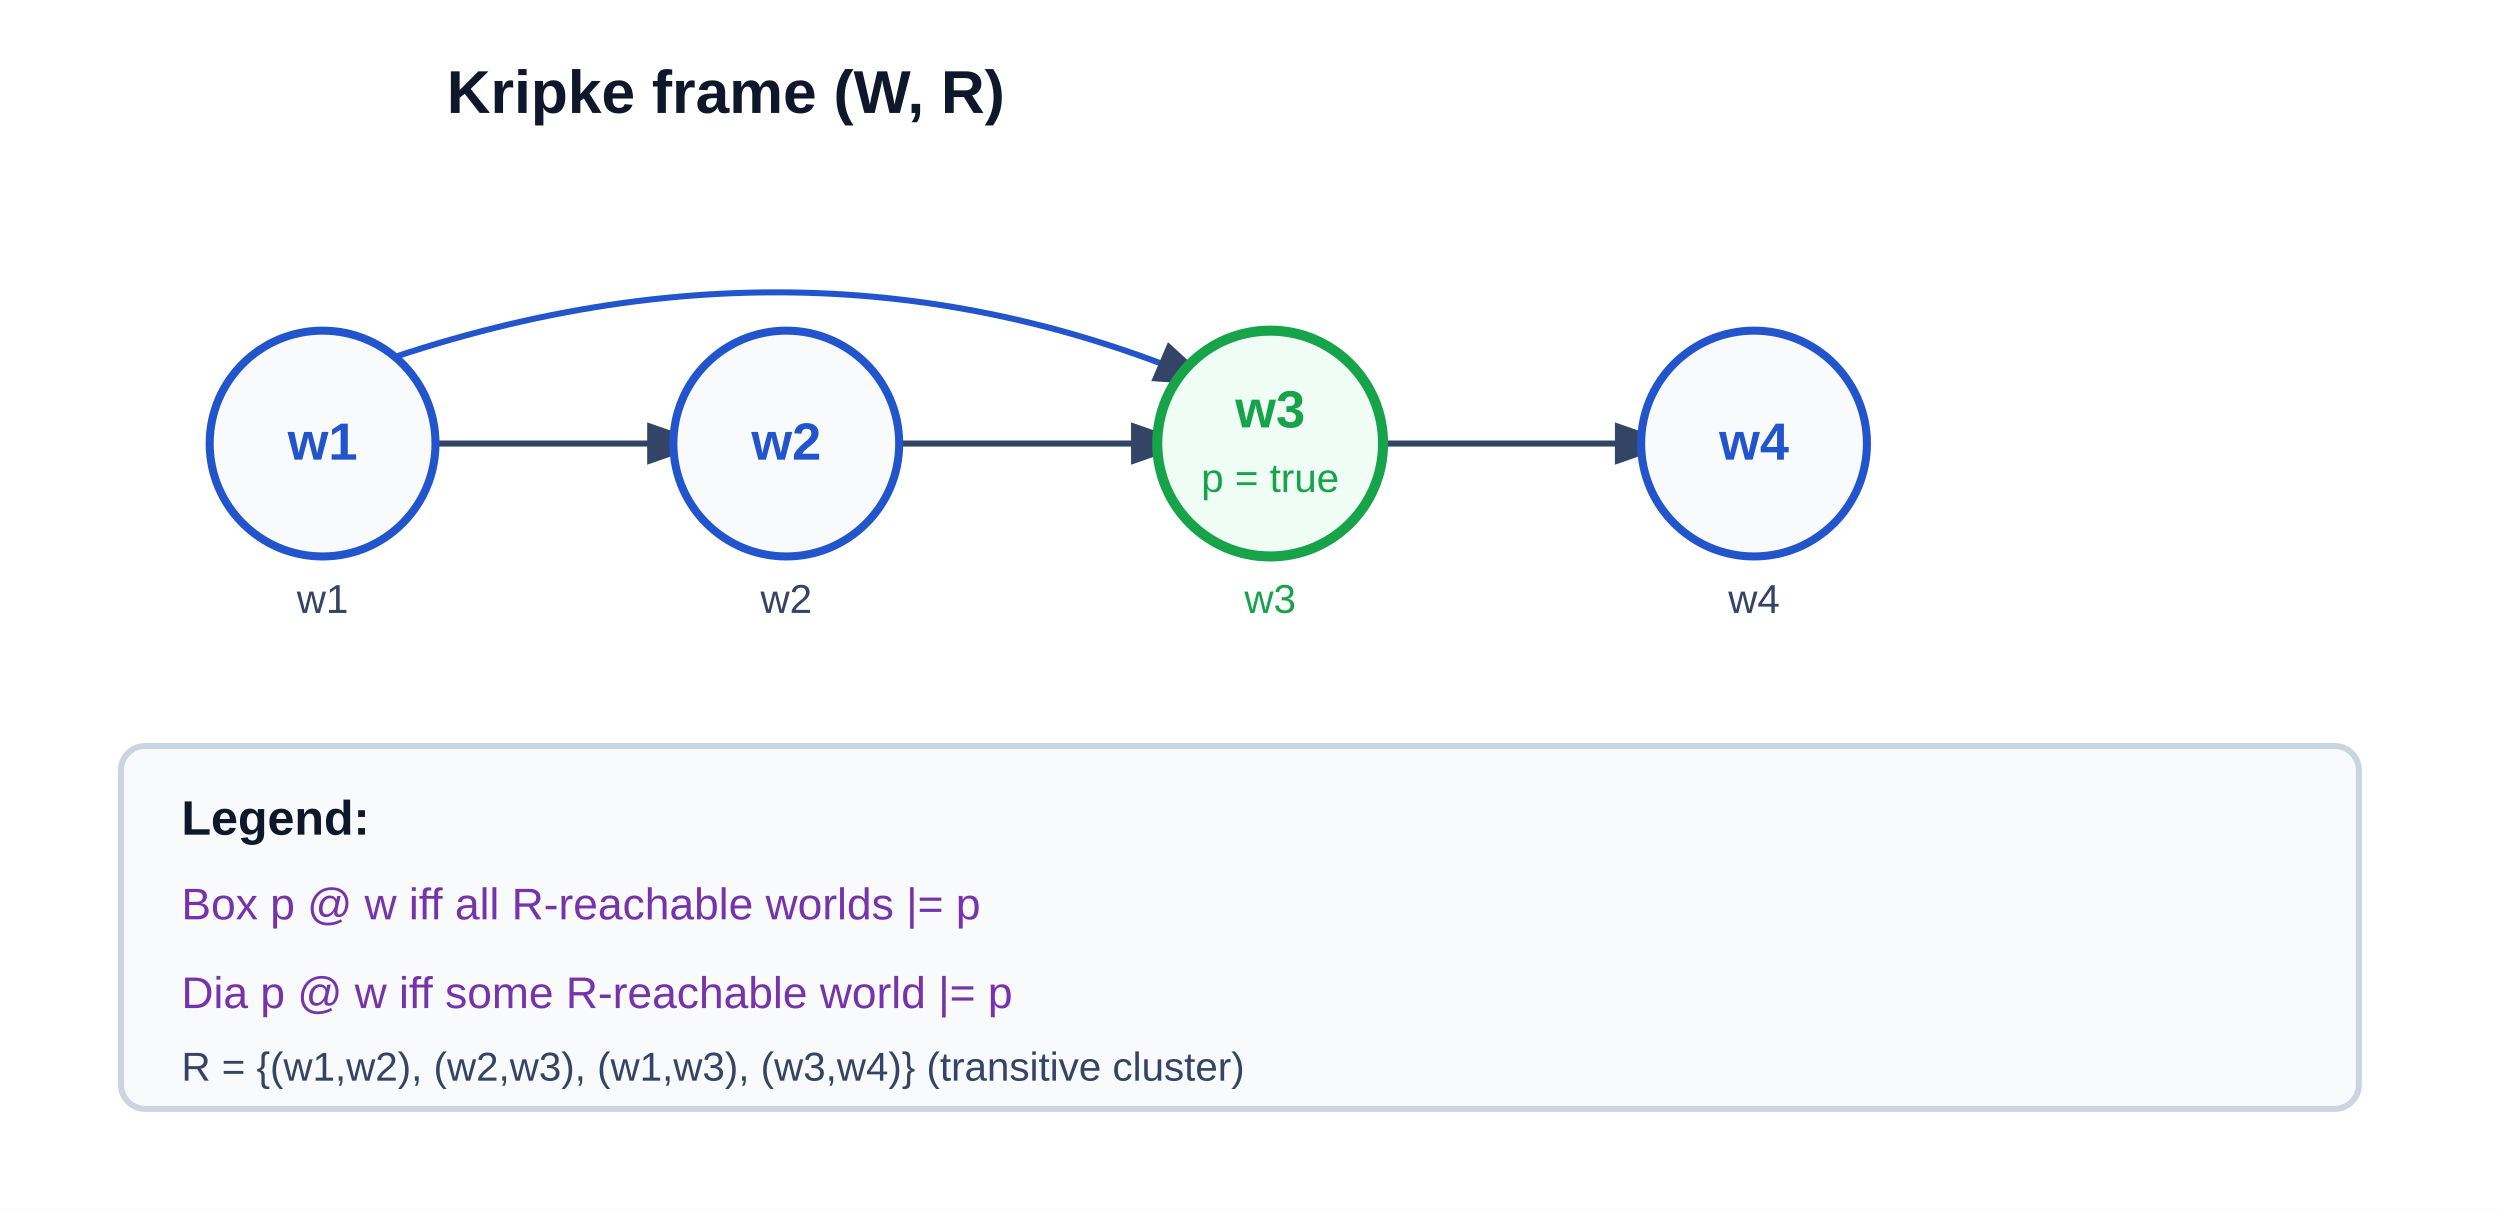
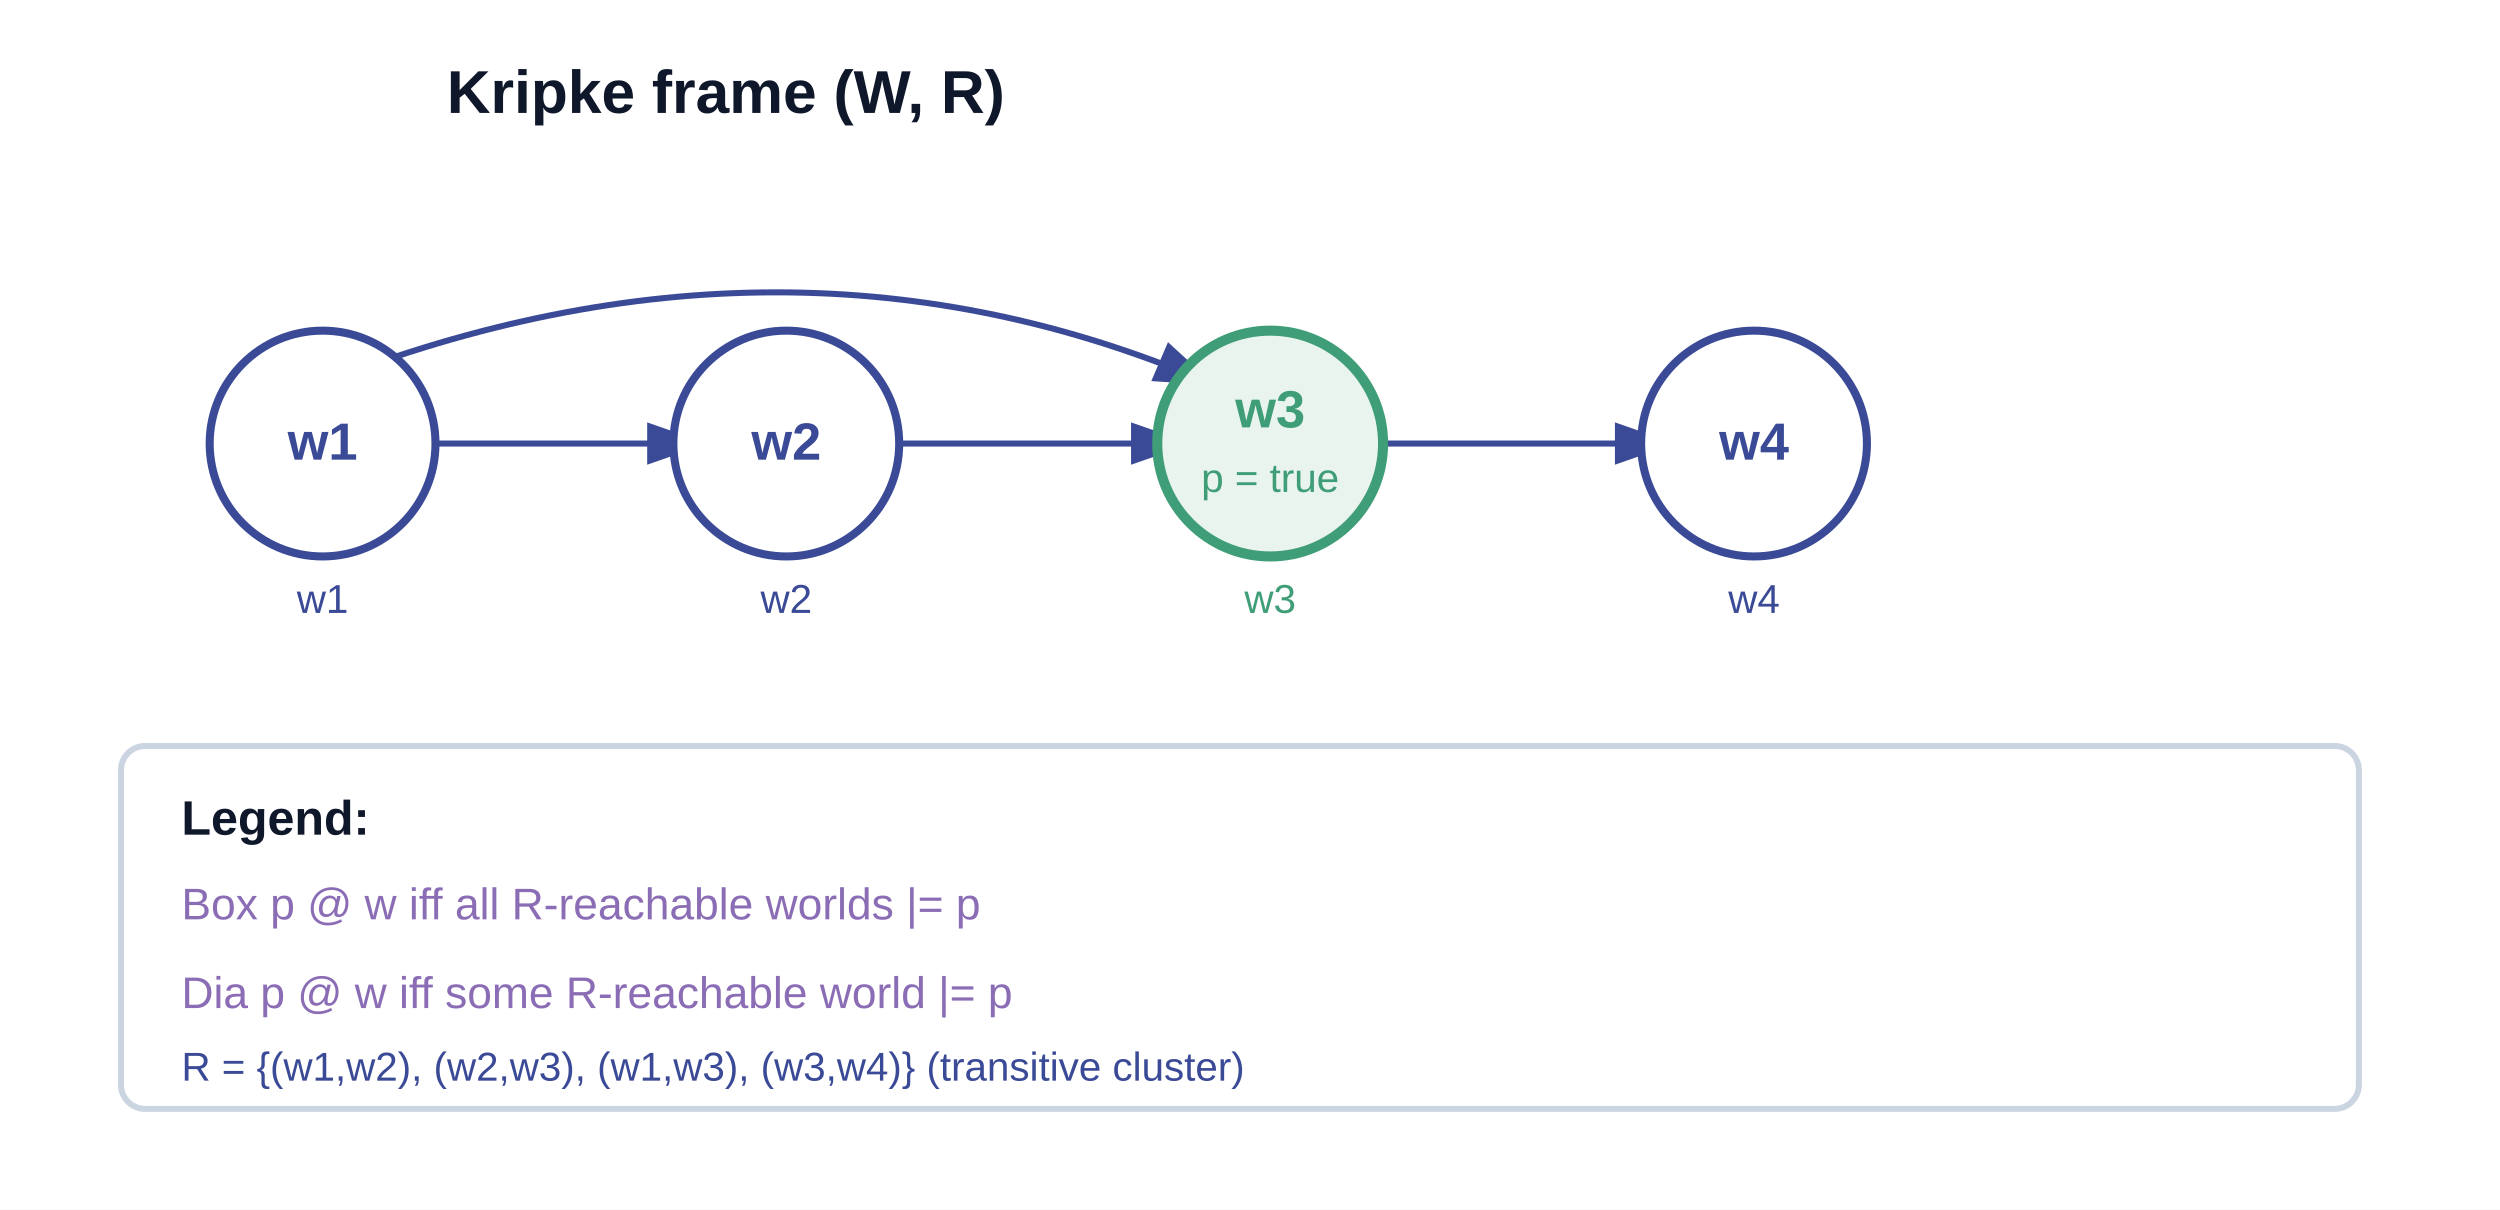
<svg xmlns="http://www.w3.org/2000/svg" width="620" height="300" viewBox="0 0 620 300" font-family="monospace,Arial,sans-serif">
  <defs>
    <marker id="arrow" markerWidth="10" markerHeight="7" refX="9" refY="3.5" orient="auto">
-       <polygon points="0 0, 10 3.5, 0 7" fill="#334466" />
+       <polygon points="0 0, 10 3.5, 0 7" fill="#3a4a96" />
    </marker>
  </defs>
  <rect width="620" height="300" fill="#ffffff" />
  <text x="180" y="28" font-size="15" font-weight="bold" fill="#0f172a" text-anchor="middle">Kripke frame (W, R)</text>
-   <line x1="96" y1="110" x2="174" y2="110" stroke="#334466" stroke-width="1.5" marker-end="url(#arrow)" />
-   <line x1="216" y1="110" x2="294" y2="110" stroke="#334466" stroke-width="1.5" marker-end="url(#arrow)" />
-   <path d="M 80 95 Q 195 50 300 95" stroke="#2255cc" stroke-width="1.5" fill="none" marker-end="url(#arrow)" />
-   <line x1="336" y1="110" x2="414" y2="110" stroke="#334466" stroke-width="1.5" marker-end="url(#arrow)" />
-   <circle cx="80" cy="110" r="28" fill="#f8fafc" stroke="#2255cc" stroke-width="2" />
-   <text x="80" y="114" font-size="13" font-weight="bold" fill="#2255cc" text-anchor="middle">w1</text>
-   <circle cx="195" cy="110" r="28" fill="#f8fafc" stroke="#2255cc" stroke-width="2" />
-   <text x="195" y="114" font-size="13" font-weight="bold" fill="#2255cc" text-anchor="middle">w2</text>
-   <circle cx="315" cy="110" r="28" fill="#f0fdf4" stroke="#16a34a" stroke-width="2.5" />
-   <text x="315" y="106" font-size="13" font-weight="bold" fill="#16a34a" text-anchor="middle">w3</text>
-   <text x="315" y="122" font-size="10" fill="#16a34a" text-anchor="middle">p = true</text>
-   <circle cx="435" cy="110" r="28" fill="#f8fafc" stroke="#2255cc" stroke-width="2" />
-   <text x="435" y="114" font-size="13" font-weight="bold" fill="#2255cc" text-anchor="middle">w4</text>
-   <text x="80" y="152" font-size="10" fill="#334466" text-anchor="middle">w1</text>
-   <text x="195" y="152" font-size="10" fill="#334466" text-anchor="middle">w2</text>
-   <text x="315" y="152" font-size="10" fill="#16a34a" text-anchor="middle">w3</text>
-   <text x="435" y="152" font-size="10" fill="#334466" text-anchor="middle">w4</text>
-   <rect x="30" y="185" width="555" height="90" rx="6" ry="6" fill="#f8fafc" stroke="#cbd5e1" stroke-width="1.5" />
+   <line x1="96" y1="110" x2="174" y2="110" stroke="#3a4a96" stroke-width="1.5" marker-end="url(#arrow)" />
+   <line x1="216" y1="110" x2="294" y2="110" stroke="#3a4a96" stroke-width="1.5" marker-end="url(#arrow)" />
+   <path d="M 80 95 Q 195 50 300 95" stroke="#3a4a96" stroke-width="1.5" fill="none" marker-end="url(#arrow)" />
+   <line x1="336" y1="110" x2="414" y2="110" stroke="#3a4a96" stroke-width="1.5" marker-end="url(#arrow)" />
+   <circle cx="80" cy="110" r="28" fill="#ffffff" stroke="#3a4a96" stroke-width="2" />
+   <text x="80" y="114" font-size="13" font-weight="bold" fill="#3a4a96" text-anchor="middle">w1</text>
+   <circle cx="195" cy="110" r="28" fill="#ffffff" stroke="#3a4a96" stroke-width="2" />
+   <text x="195" y="114" font-size="13" font-weight="bold" fill="#3a4a96" text-anchor="middle">w2</text>
+   <circle cx="315" cy="110" r="28" fill="#e9f4ee" stroke="#3f9d77" stroke-width="2.5" />
+   <text x="315" y="106" font-size="13" font-weight="bold" fill="#3f9d77" text-anchor="middle">w3</text>
+   <text x="315" y="122" font-size="10" fill="#3f9d77" text-anchor="middle">p = true</text>
+   <circle cx="435" cy="110" r="28" fill="#ffffff" stroke="#3a4a96" stroke-width="2" />
+   <text x="435" y="114" font-size="13" font-weight="bold" fill="#3a4a96" text-anchor="middle">w4</text>
+   <text x="80" y="152" font-size="10" fill="#3a4a96" text-anchor="middle">w1</text>
+   <text x="195" y="152" font-size="10" fill="#3a4a96" text-anchor="middle">w2</text>
+   <text x="315" y="152" font-size="10" fill="#3f9d77" text-anchor="middle">w3</text>
+   <text x="435" y="152" font-size="10" fill="#3a4a96" text-anchor="middle">w4</text>
+   <rect x="30" y="185" width="555" height="90" rx="6" ry="6" fill="#ffffff" stroke="#cbd5e1" stroke-width="1.5" />
  <text x="45" y="207" font-size="12" font-weight="bold" fill="#0f172a">Legend:</text>
-   <text x="45" y="228" font-size="11" fill="#7733aa">Box p @ w  iff  all R-reachable worlds |= p</text>
-   <text x="45" y="250" font-size="11" fill="#7733aa">Dia p @ w  iff  some R-reachable world |= p</text>
-   <text x="45" y="268" font-size="10" fill="#334466">R = {(w1,w2), (w2,w3), (w1,w3), (w3,w4)}   (transitive cluster)</text>
+   <text x="45" y="228" font-size="11" fill="#8b6db5">Box p @ w  iff  all R-reachable worlds |= p</text>
+   <text x="45" y="250" font-size="11" fill="#8b6db5">Dia p @ w  iff  some R-reachable world |= p</text>
+   <text x="45" y="268" font-size="10" fill="#3a4a96">R = {(w1,w2), (w2,w3), (w1,w3), (w3,w4)}   (transitive cluster)</text>
</svg>
